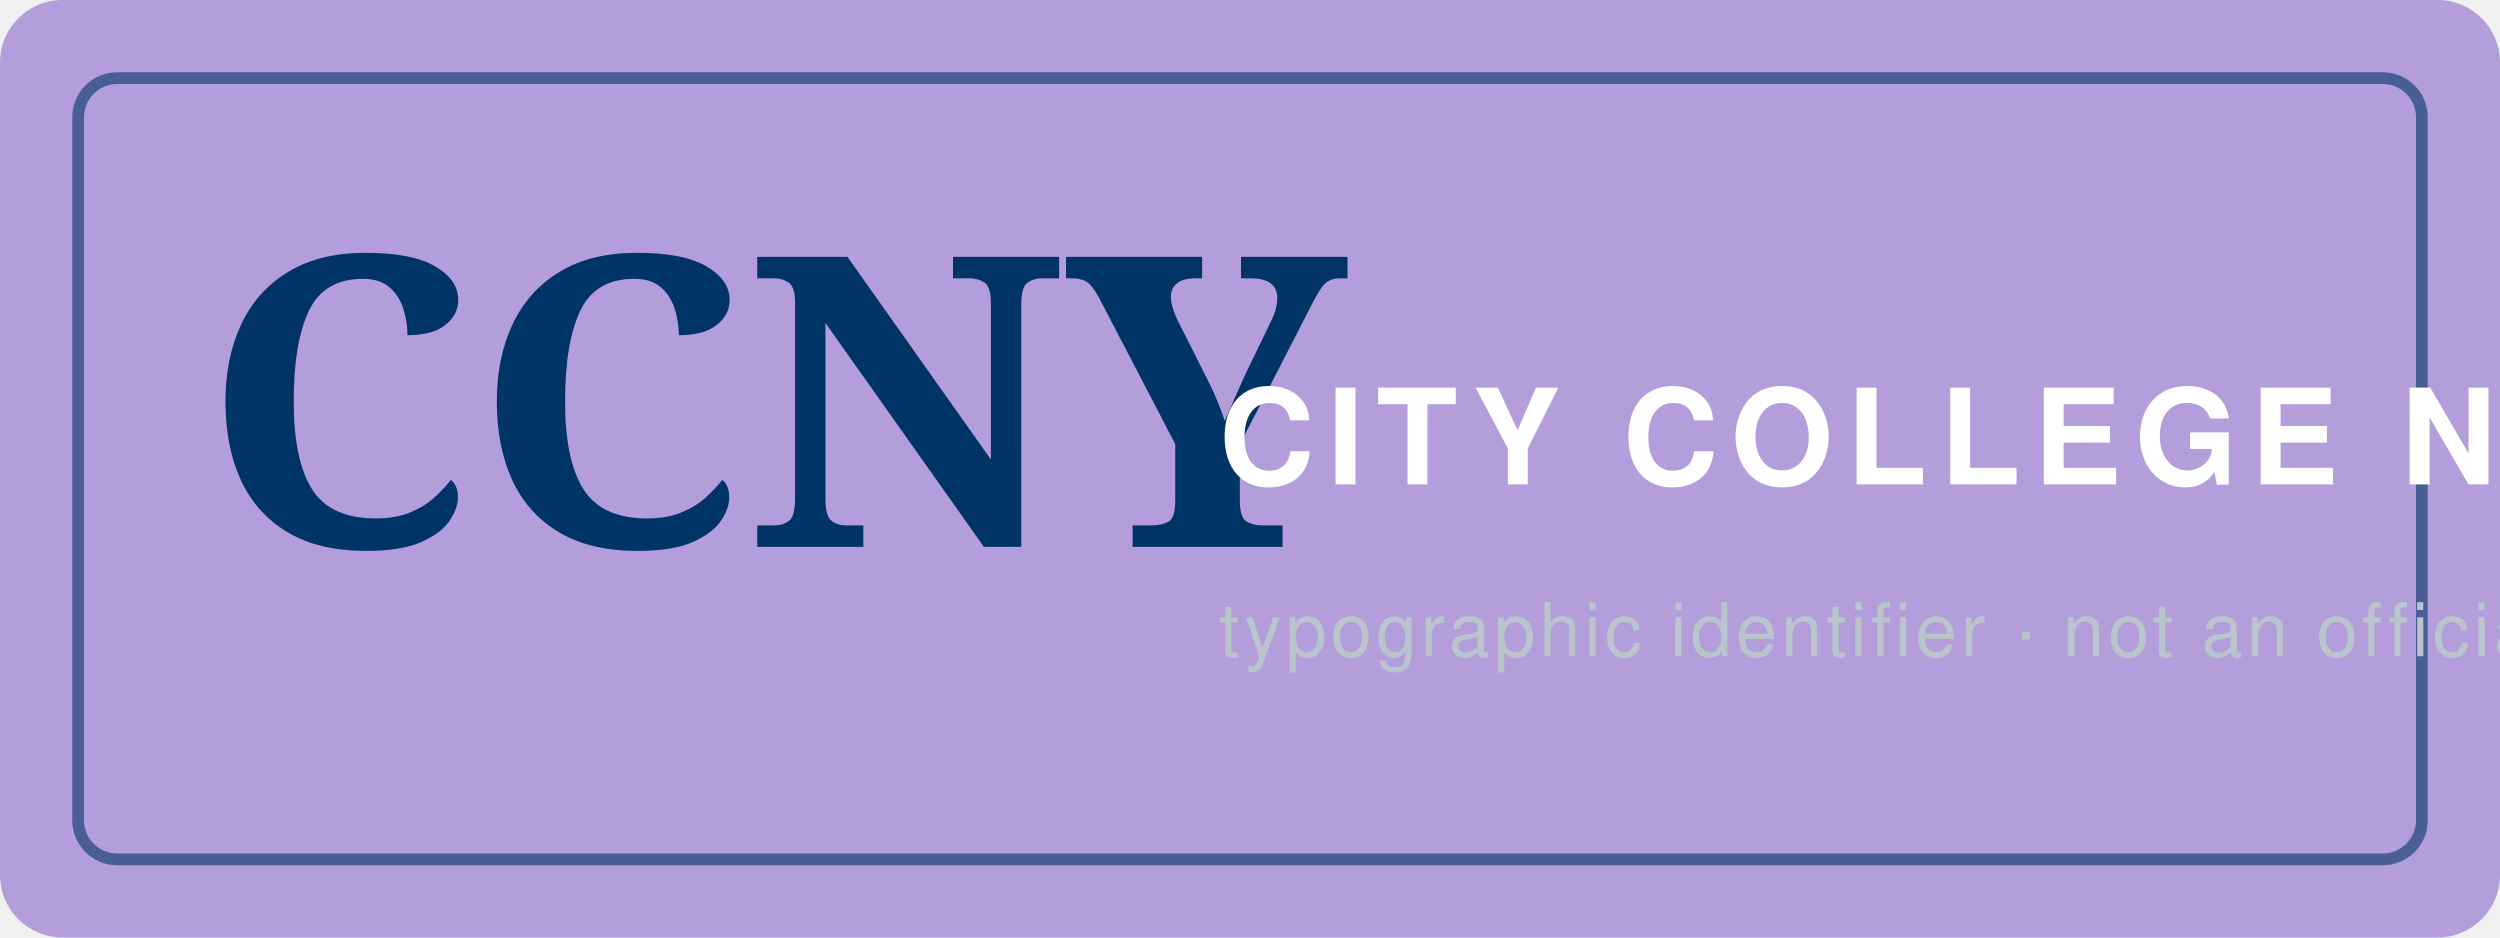
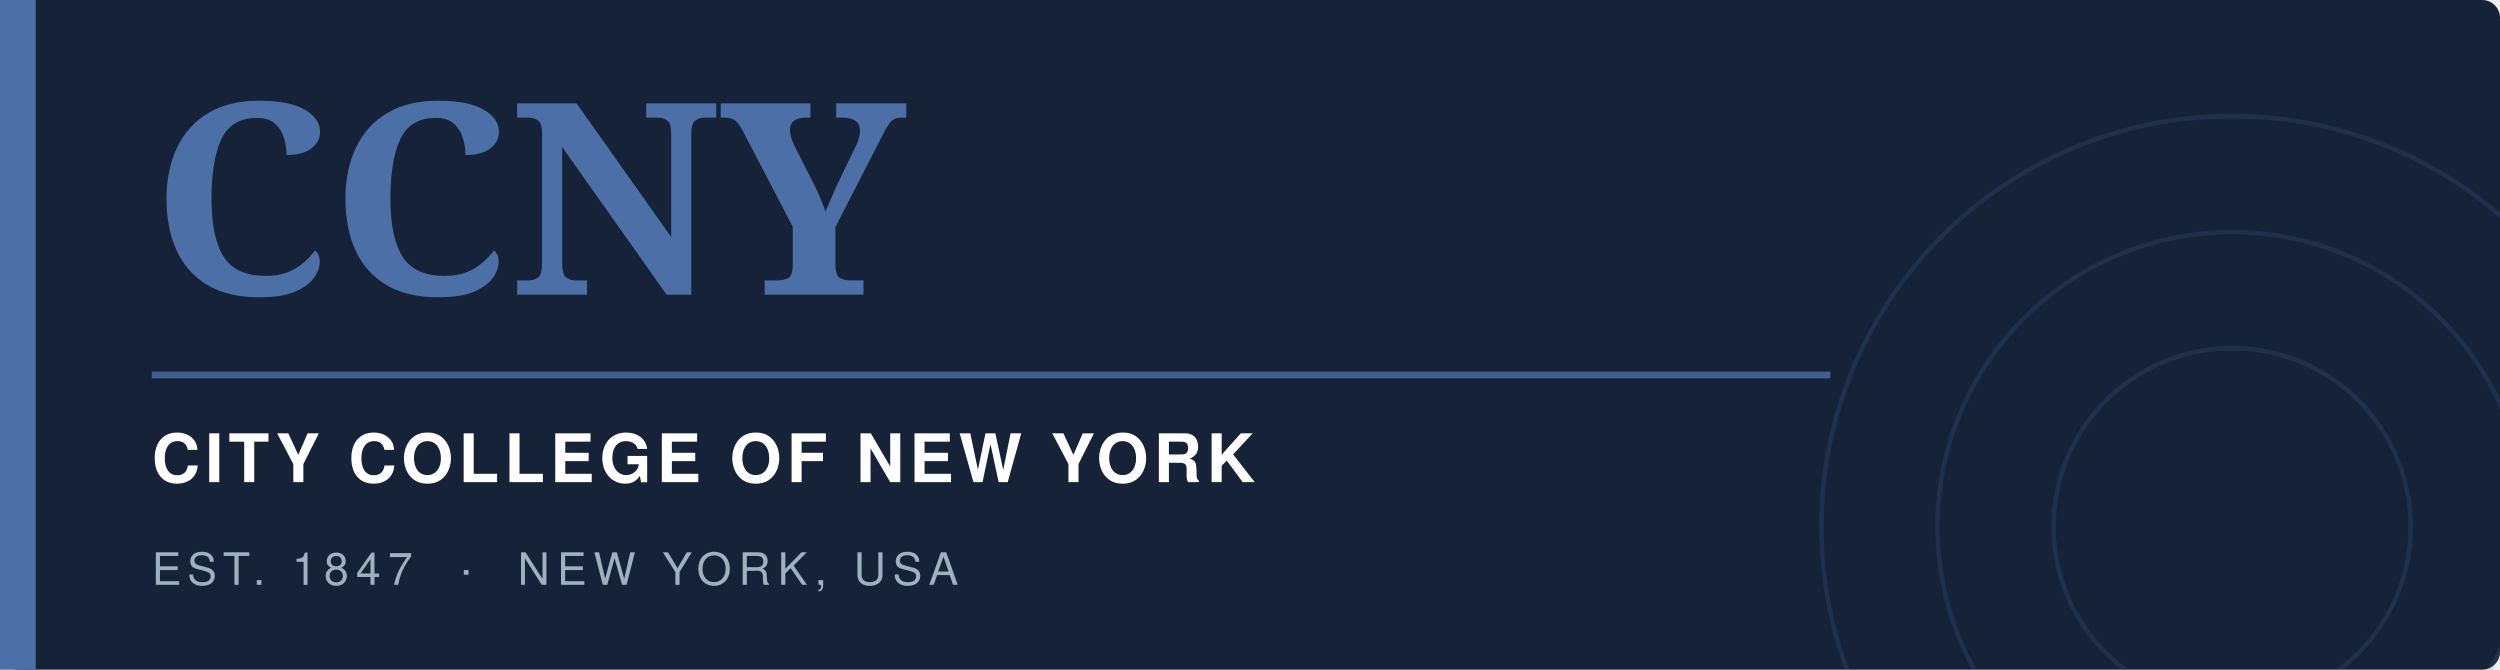
- <svg xmlns="http://www.w3.org/2000/svg" viewBox="0 0 320 120" width="320" height="120" role="img" aria-label="CITY COLLEGE NY wordmark">
-   <rect width="320" height="120" rx="8" fill="#B39DDB" />
-   <rect x="10" y="10" width="300" height="100" rx="5" fill="none" stroke="#003366" stroke-width="1.5" opacity="0.6" />
-   <text x="26" y="70" font-family="Georgia,serif" font-size="52" font-weight="700" fill="#003366">CCNY</text>
-   <text x="156" y="62" font-family="Helvetica,Arial,sans-serif" font-size="17" font-weight="700" letter-spacing="1.6" fill="#FFFFFF">CITY COLLEGE NY</text>
-   <text x="156" y="84" font-family="Helvetica,Arial,sans-serif" font-size="9.5" letter-spacing="0.5" fill="#B9C4CC">typographic identifier · not an official crest</text>
+ <svg xmlns="http://www.w3.org/2000/svg" viewBox="0 0 560 150" width="560" height="150" role="img" aria-label="CITY COLLEGE OF NEW YORK nameplate">
+   <rect width="560" height="150" rx="4" fill="#152238" />
+   <rect x="0" y="0" width="8" height="150" fill="#4C6FA8" />
+   <g opacity="0.18">
+     <circle cx="500" cy="118" r="92" fill="none" stroke="#4C6FA8" stroke-width="1" />
+     <circle cx="500" cy="118" r="66" fill="none" stroke="#4C6FA8" stroke-width="1" />
+     <circle cx="500" cy="118" r="40" fill="none" stroke="#4C6FA8" stroke-width="1" />
+   </g>
+   <text x="34" y="66" font-family="Georgia,serif" font-size="60" font-weight="700" fill="#4C6FA8">CCNY</text>
+   <line x1="34" y1="84" x2="410" y2="84" stroke="#4C6FA8" stroke-width="1.5" opacity="0.8" />
+   <text x="34" y="108" font-family="Helvetica,Arial,sans-serif" font-size="15" font-weight="700" letter-spacing="1.1" fill="#FFFFFF">CITY COLLEGE OF NEW YORK</text>
+   <text x="34" y="131" font-family="Helvetica,Arial,sans-serif" font-size="10" letter-spacing="1.6" fill="#9FB0BE">EST. 1847  ·  NEW YORK, USA</text>
</svg>
